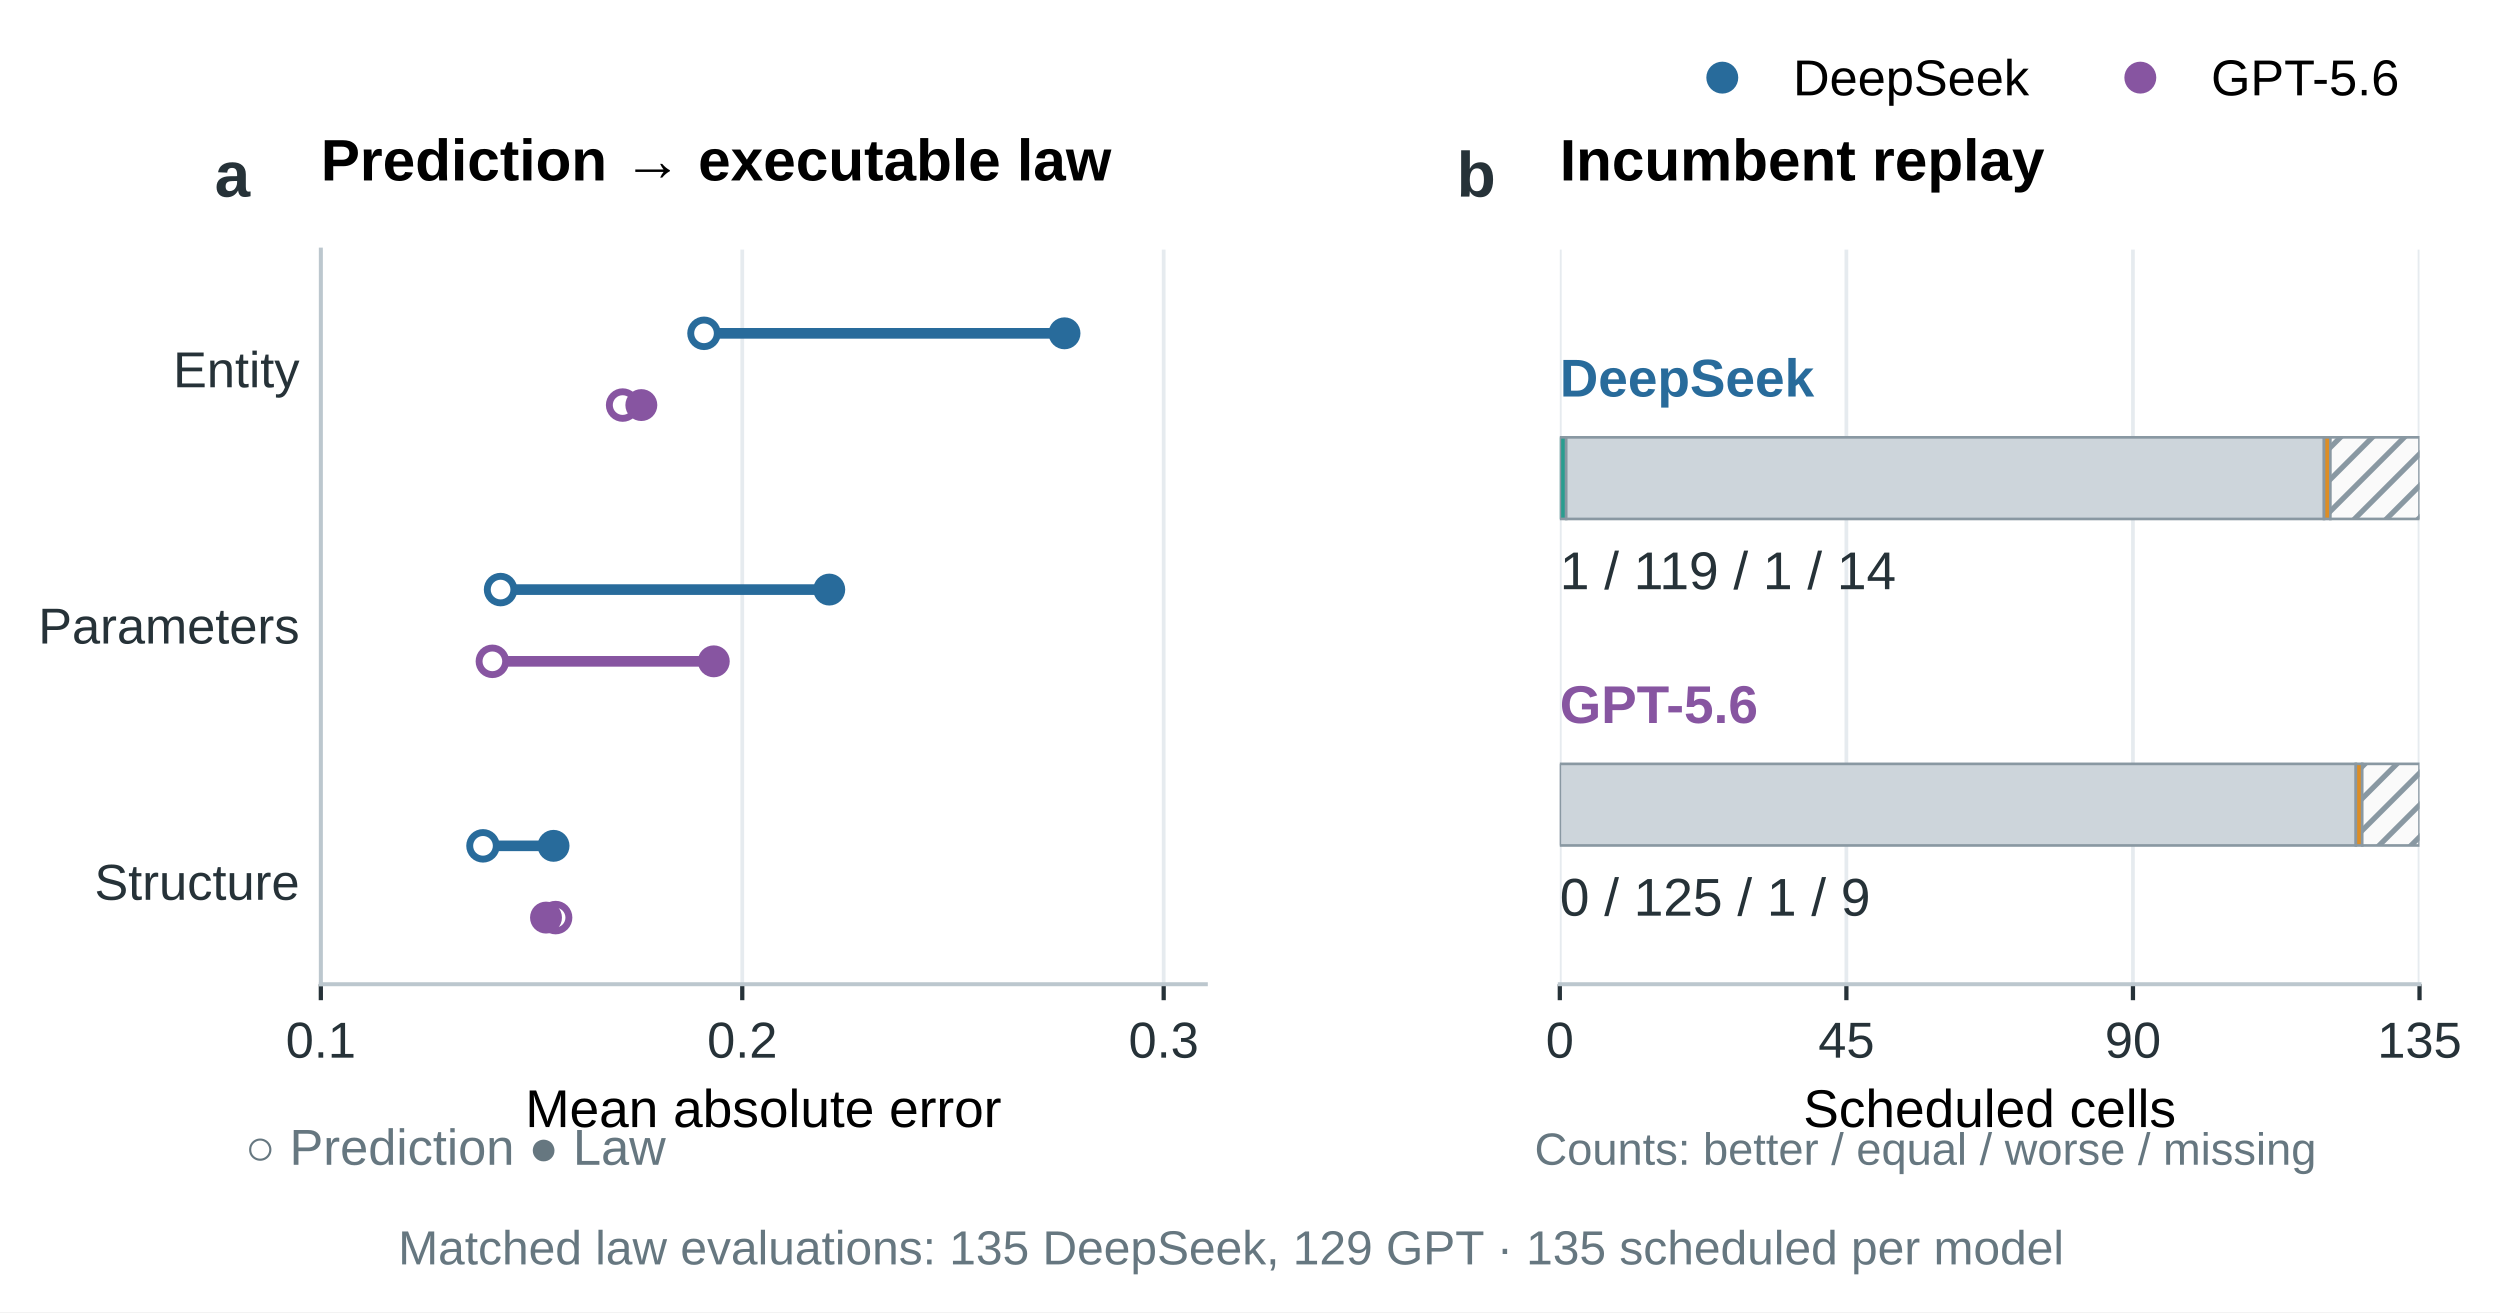
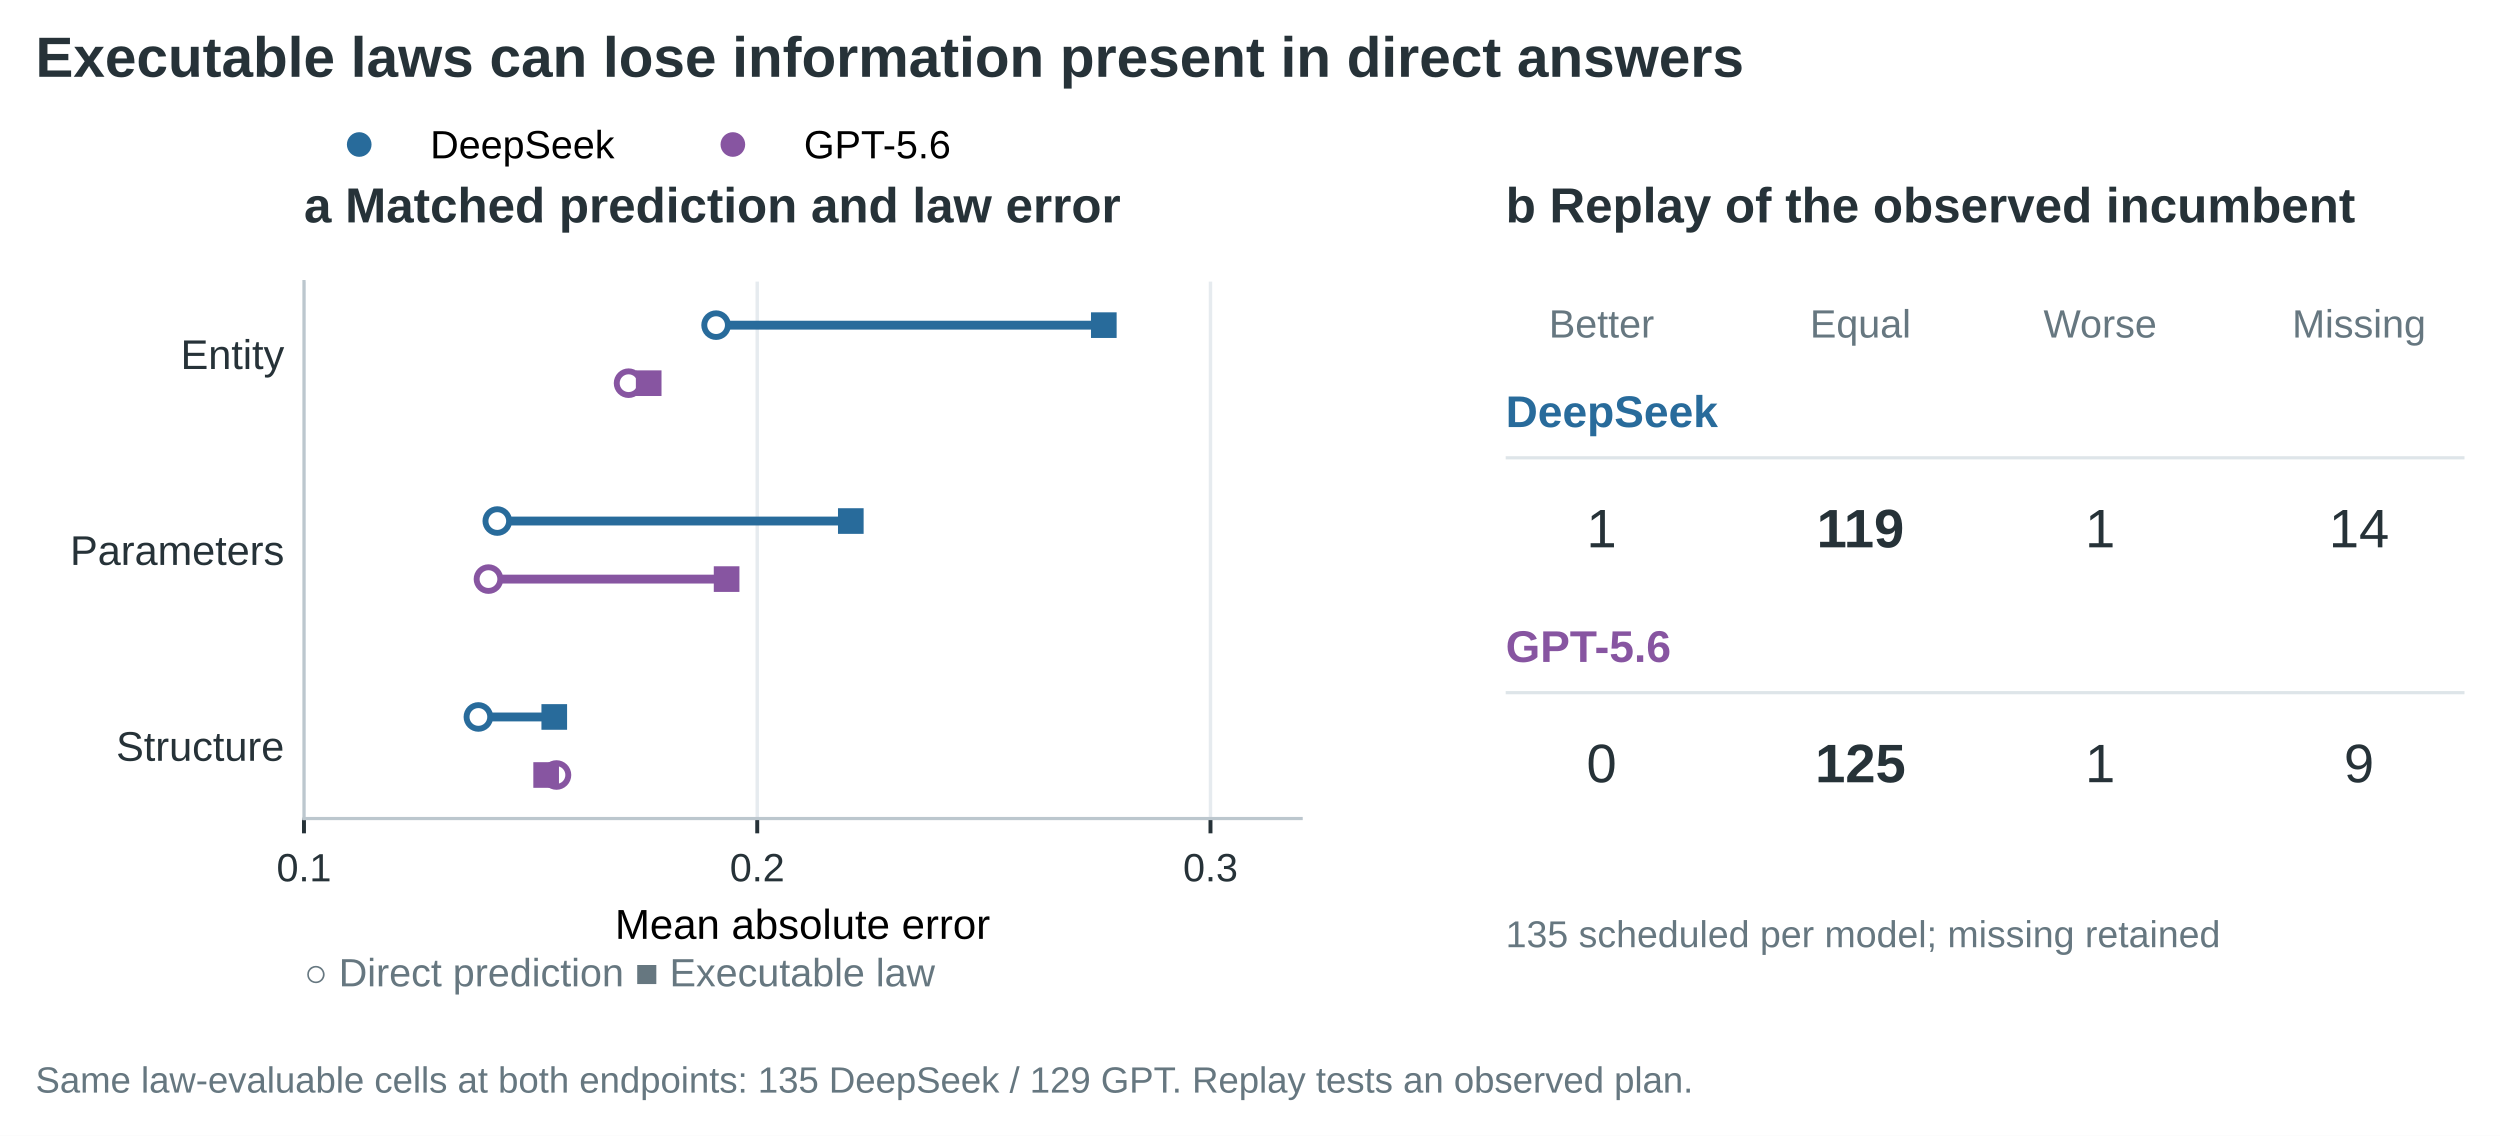
- <svg xmlns="http://www.w3.org/2000/svg" xmlns:xlink="http://www.w3.org/1999/xlink" width="469.838pt" height="246.609pt" viewBox="0 0 469.838 246.609" version="1.1">
+ <svg xmlns="http://www.w3.org/2000/svg" xmlns:xlink="http://www.w3.org/1999/xlink" width="506.88pt" height="230.283pt" viewBox="0 0 506.88 230.283" version="1.1">
  <defs>
    <style type="text/css">*{stroke-linejoin: round; stroke-linecap: butt}</style>
  </defs>
  <g id="figure_1">
    <g id="patch_1">
-       <path d="M 0 246.609 L 469.838 246.609 L 469.838 -0 L 0 -0 z " style="fill: #ffffff" />
+       <path d="M 0 230.283 L 506.88 230.283 L 506.88 0 L 0 0 z " style="fill: #ffffff" />
    </g>
    <g id="axes_1">
      <g id="patch_2">
-         <path d="M 60.297 184.97 L 226.617 184.97 L 226.617 46.91 L 60.297 46.91 z " style="fill: #ffffff" />
+         <path d="M 61.632 165.96 L 263.808 165.96 L 263.808 57.096 L 61.632 57.096 z " style="fill: #ffffff" />
      </g>
      <g id="matplotlib.axis_1">
        <g id="xtick_1">
          <g id="line2d_1">
-             <path d="M 60.297 184.97 L 60.297 46.91 " clip-path="url(#pd9494ca588)" style="fill: none; stroke: #e6ebef; stroke-width: 0.7; stroke-linecap: square" />
+             <path d="M 61.632 165.96 L 61.632 57.096 " clip-path="url(#p03afaf8211)" style="fill: none; stroke: #e6ebef; stroke-width: 0.7; stroke-linecap: square" />
          </g>
          <g id="line2d_2">
            <defs>
              <path id="m36849146a9" d="M 0 0 L 0 3 " style="stroke: #263238; stroke-width: 0.8" />
            </defs>
            <g>
-               <use xlink:href="#m36849146a9" x="60.297" y="184.97" style="fill: #263238; stroke: #263238; stroke-width: 0.8" />
+               <use xlink:href="#m36849146a9" x="61.632" y="165.96" style="fill: #263238; stroke: #263238; stroke-width: 0.8" />
            </g>
          </g>
          <g id="text_1">
-             <text style="font-size: 9.5px; font-family: 'Arial', 'Helvetica', 'DejaVu Sans', sans-serif; text-anchor: middle; fill: #263238" x="60.297" y="198.77" transform="rotate(-0 60.29719 198.7699)">0.1</text>
+             <text style="font-size: 8px; font-family: 'Arial', 'Helvetica', 'DejaVu Sans', sans-serif; text-anchor: middle; fill: #263238" x="61.632" y="178.686" transform="rotate(-0 61.632 178.6863)">0.1</text>
          </g>
        </g>
        <g id="xtick_2">
          <g id="line2d_3">
-             <path d="M 139.497 184.97 L 139.497 46.91 " clip-path="url(#pd9494ca588)" style="fill: none; stroke: #e6ebef; stroke-width: 0.7; stroke-linecap: square" />
+             <path d="M 153.53 165.96 L 153.53 57.096 " clip-path="url(#p03afaf8211)" style="fill: none; stroke: #e6ebef; stroke-width: 0.7; stroke-linecap: square" />
          </g>
          <g id="line2d_4">
            <g>
-               <use xlink:href="#m36849146a9" x="139.497" y="184.97" style="fill: #263238; stroke: #263238; stroke-width: 0.8" />
+               <use xlink:href="#m36849146a9" x="153.53" y="165.96" style="fill: #263238; stroke: #263238; stroke-width: 0.8" />
            </g>
          </g>
          <g id="text_2">
-             <text style="font-size: 9.5px; font-family: 'Arial', 'Helvetica', 'DejaVu Sans', sans-serif; text-anchor: middle; fill: #263238" x="139.497" y="198.77" transform="rotate(-0 139.4972 198.7699)">0.2</text>
+             <text style="font-size: 8px; font-family: 'Arial', 'Helvetica', 'DejaVu Sans', sans-serif; text-anchor: middle; fill: #263238" x="153.53" y="178.686" transform="rotate(-0 153.5302 178.6863)">0.2</text>
          </g>
        </g>
        <g id="xtick_3">
          <g id="line2d_5">
-             <path d="M 218.697 184.97 L 218.697 46.91 " clip-path="url(#pd9494ca588)" style="fill: none; stroke: #e6ebef; stroke-width: 0.7; stroke-linecap: square" />
+             <path d="M 245.428 165.96 L 245.428 57.096 " clip-path="url(#p03afaf8211)" style="fill: none; stroke: #e6ebef; stroke-width: 0.7; stroke-linecap: square" />
          </g>
          <g id="line2d_6">
            <g>
-               <use xlink:href="#m36849146a9" x="218.697" y="184.97" style="fill: #263238; stroke: #263238; stroke-width: 0.8" />
+               <use xlink:href="#m36849146a9" x="245.428" y="165.96" style="fill: #263238; stroke: #263238; stroke-width: 0.8" />
            </g>
          </g>
          <g id="text_3">
-             <text style="font-size: 9.5px; font-family: 'Arial', 'Helvetica', 'DejaVu Sans', sans-serif; text-anchor: middle; fill: #263238" x="218.697" y="198.77" transform="rotate(-0 218.6972 198.7699)">0.3</text>
+             <text style="font-size: 8px; font-family: 'Arial', 'Helvetica', 'DejaVu Sans', sans-serif; text-anchor: middle; fill: #263238" x="245.428" y="178.686" transform="rotate(-0 245.4284 178.6863)">0.3</text>
          </g>
        </g>
        <g id="text_4">
-           <text style="font-size: 10px; font-family: 'Arial', 'Helvetica', 'DejaVu Sans', sans-serif; text-anchor: middle" x="143.457" y="211.816" transform="rotate(-0 143.4572 211.8159)">Mean absolute error</text>
+           <text style="font-size: 8.5px; font-family: 'Arial', 'Helvetica', 'DejaVu Sans', sans-serif; text-anchor: middle" x="162.72" y="190.36" transform="rotate(-0 162.72 190.3604)">Mean absolute error</text>
        </g>
      </g>
      <g id="matplotlib.axis_2">
        <g id="ytick_1">
          <g id="line2d_7" />
          <g id="text_5">
-             <text style="font-size: 9.5px; font-family: 'Arial', 'Helvetica', 'DejaVu Sans', sans-serif; text-anchor: end; fill: #263238" x="56.297" y="72.785" transform="rotate(-0 56.29719 72.78485)">Entity</text>
+             <text style="font-size: 8.4px; font-family: 'Arial', 'Helvetica', 'DejaVu Sans', sans-serif; text-anchor: end; fill: #263238" x="57.632" y="74.814" transform="rotate(-0 57.632 74.81363)">Entity</text>
          </g>
        </g>
        <g id="ytick_2">
          <g id="line2d_8" />
          <g id="text_6">
-             <text style="font-size: 9.5px; font-family: 'Arial', 'Helvetica', 'DejaVu Sans', sans-serif; text-anchor: end; fill: #263238" x="56.297" y="120.945" transform="rotate(-0 56.29719 120.9453)">Parameters</text>
+             <text style="font-size: 8.4px; font-family: 'Arial', 'Helvetica', 'DejaVu Sans', sans-serif; text-anchor: end; fill: #263238" x="57.632" y="114.534" transform="rotate(-0 57.632 114.5343)">Parameters</text>
          </g>
        </g>
        <g id="ytick_3">
          <g id="line2d_9" />
          <g id="text_7">
-             <text style="font-size: 9.5px; font-family: 'Arial', 'Helvetica', 'DejaVu Sans', sans-serif; text-anchor: end; fill: #263238" x="56.297" y="169.106" transform="rotate(-0 56.29719 169.1058)">Structure</text>
+             <text style="font-size: 8.4px; font-family: 'Arial', 'Helvetica', 'DejaVu Sans', sans-serif; text-anchor: end; fill: #263238" x="57.632" y="154.255" transform="rotate(-0 57.632 154.2549)">Structure</text>
          </g>
        </g>
      </g>
      <g id="line2d_10">
-         <path d="M 132.309 62.642 L 200.057 62.642 " clip-path="url(#pd9494ca588)" style="fill: none; stroke: #286b9b; stroke-width: 2; stroke-linecap: square" />
+         <path d="M 145.19 65.923 L 223.8 65.923 " clip-path="url(#p03afaf8211)" style="fill: none; stroke: #286b9b; stroke-width: 1.8; stroke-linecap: square" />
      </g>
      <g id="line2d_11">
        <defs>
-           <path id="me0bbf74f27" d="M 0 2.5 C 0.663 2.5 1.299 2.237 1.768 1.768 C 2.237 1.299 2.5 0.663 2.5 0 C 2.5 -0.663 2.237 -1.299 1.768 -1.768 C 1.299 -2.237 0.663 -2.5 0 -2.5 C -0.663 -2.5 -1.299 -2.237 -1.768 -1.768 C -2.237 -1.299 -2.5 -0.663 -2.5 0 C -2.5 0.663 -2.237 1.299 -1.768 1.768 C -1.299 2.237 -0.663 2.5 0 2.5 z " style="stroke: #286b9b; stroke-width: 1.3" />
-         </defs>
-         <g clip-path="url(#pd9494ca588)">
-           <use xlink:href="#me0bbf74f27" x="132.309" y="62.642" style="fill: #ffffff; stroke: #286b9b; stroke-width: 1.3" />
+           <path id="m8731107ecf" d="M 0 2.4 C 0.636 2.4 1.247 2.147 1.697 1.697 C 2.147 1.247 2.4 0.636 2.4 0 C 2.4 -0.636 2.147 -1.247 1.697 -1.697 C 1.247 -2.147 0.636 -2.4 0 -2.4 C -0.636 -2.4 -1.247 -2.147 -1.697 -1.697 C -2.147 -1.247 -2.4 -0.636 -2.4 0 C -2.4 0.636 -2.147 1.247 -1.697 1.697 C -1.247 2.147 -0.636 2.4 0 2.4 z " style="stroke: #286b9b; stroke-width: 1.2" />
+         </defs>
+         <g clip-path="url(#p03afaf8211)">
+           <use xlink:href="#m8731107ecf" x="145.19" y="65.923" style="fill: #ffffff; stroke: #286b9b; stroke-width: 1.2" />
        </g>
      </g>
      <g id="line2d_12">
        <defs>
-           <path id="m952e722d33" d="M 0 2.5 C 0.663 2.5 1.299 2.237 1.768 1.768 C 2.237 1.299 2.5 0.663 2.5 0 C 2.5 -0.663 2.237 -1.299 1.768 -1.768 C 1.299 -2.237 0.663 -2.5 0 -2.5 C -0.663 -2.5 -1.299 -2.237 -1.768 -1.768 C -2.237 -1.299 -2.5 -0.663 -2.5 0 C -2.5 0.663 -2.237 1.299 -1.768 1.768 C -1.299 2.237 -0.663 2.5 0 2.5 z " style="stroke: #286b9b" />
-         </defs>
-         <g clip-path="url(#pd9494ca588)">
-           <use xlink:href="#m952e722d33" x="200.057" y="62.642" style="fill: #286b9b; stroke: #286b9b" />
+           <path id="m71d52c7db6" d="M -2.1 2.1 L 2.1 2.1 L 2.1 -2.1 L -2.1 -2.1 z " style="stroke: #286b9b; stroke-linejoin: miter" />
+         </defs>
+         <g clip-path="url(#p03afaf8211)">
+           <use xlink:href="#m71d52c7db6" x="223.8" y="65.923" style="fill: #286b9b; stroke: #286b9b; stroke-linejoin: miter" />
        </g>
      </g>
      <g id="line2d_13">
-         <path d="M 94.077 110.803 L 155.847 110.803 " clip-path="url(#pd9494ca588)" style="fill: none; stroke: #286b9b; stroke-width: 2; stroke-linecap: square" />
+         <path d="M 100.827 105.643 L 172.502 105.643 " clip-path="url(#p03afaf8211)" style="fill: none; stroke: #286b9b; stroke-width: 1.8; stroke-linecap: square" />
      </g>
      <g id="line2d_14">
-         <g clip-path="url(#pd9494ca588)">
-           <use xlink:href="#me0bbf74f27" x="94.077" y="110.803" style="fill: #ffffff; stroke: #286b9b; stroke-width: 1.3" />
+         <g clip-path="url(#p03afaf8211)">
+           <use xlink:href="#m8731107ecf" x="100.827" y="105.643" style="fill: #ffffff; stroke: #286b9b; stroke-width: 1.2" />
        </g>
      </g>
      <g id="line2d_15">
-         <g clip-path="url(#pd9494ca588)">
-           <use xlink:href="#m952e722d33" x="155.847" y="110.803" style="fill: #286b9b; stroke: #286b9b" />
+         <g clip-path="url(#p03afaf8211)">
+           <use xlink:href="#m71d52c7db6" x="172.502" y="105.643" style="fill: #286b9b; stroke: #286b9b; stroke-linejoin: miter" />
        </g>
      </g>
      <g id="line2d_16">
-         <path d="M 90.774 158.963 L 104.03 158.963 " clip-path="url(#pd9494ca588)" style="fill: none; stroke: #286b9b; stroke-width: 2; stroke-linecap: square" />
+         <path d="M 96.995 145.364 L 112.377 145.364 " clip-path="url(#p03afaf8211)" style="fill: none; stroke: #286b9b; stroke-width: 1.8; stroke-linecap: square" />
      </g>
      <g id="line2d_17">
-         <g clip-path="url(#pd9494ca588)">
-           <use xlink:href="#me0bbf74f27" x="90.774" y="158.963" style="fill: #ffffff; stroke: #286b9b; stroke-width: 1.3" />
+         <g clip-path="url(#p03afaf8211)">
+           <use xlink:href="#m8731107ecf" x="96.995" y="145.364" style="fill: #ffffff; stroke: #286b9b; stroke-width: 1.2" />
        </g>
      </g>
      <g id="line2d_18">
-         <g clip-path="url(#pd9494ca588)">
-           <use xlink:href="#m952e722d33" x="104.03" y="158.963" style="fill: #286b9b; stroke: #286b9b" />
+         <g clip-path="url(#p03afaf8211)">
+           <use xlink:href="#m71d52c7db6" x="112.377" y="145.364" style="fill: #286b9b; stroke: #286b9b; stroke-linejoin: miter" />
        </g>
      </g>
      <g id="line2d_19">
-         <path d="M 117.016 76.127 L 120.531 76.127 " clip-path="url(#pd9494ca588)" style="fill: none; stroke: #8755a1; stroke-width: 2; stroke-linecap: square" />
+         <path d="M 127.444 77.692 L 131.523 77.692 " clip-path="url(#p03afaf8211)" style="fill: none; stroke: #8755a1; stroke-width: 1.8; stroke-linecap: square" />
      </g>
      <g id="line2d_20">
        <defs>
-           <path id="m1e1db929c5" d="M 0 2.5 C 0.663 2.5 1.299 2.237 1.768 1.768 C 2.237 1.299 2.5 0.663 2.5 0 C 2.5 -0.663 2.237 -1.299 1.768 -1.768 C 1.299 -2.237 0.663 -2.5 0 -2.5 C -0.663 -2.5 -1.299 -2.237 -1.768 -1.768 C -2.237 -1.299 -2.5 -0.663 -2.5 0 C -2.5 0.663 -2.237 1.299 -1.768 1.768 C -1.299 2.237 -0.663 2.5 0 2.5 z " style="stroke: #8755a1; stroke-width: 1.3" />
-         </defs>
-         <g clip-path="url(#pd9494ca588)">
-           <use xlink:href="#m1e1db929c5" x="117.016" y="76.127" style="fill: #ffffff; stroke: #8755a1; stroke-width: 1.3" />
+           <path id="m9e2042b8dc" d="M 0 2.4 C 0.636 2.4 1.247 2.147 1.697 1.697 C 2.147 1.247 2.4 0.636 2.4 0 C 2.4 -0.636 2.147 -1.247 1.697 -1.697 C 1.247 -2.147 0.636 -2.4 0 -2.4 C -0.636 -2.4 -1.247 -2.147 -1.697 -1.697 C -2.147 -1.247 -2.4 -0.636 -2.4 0 C -2.4 0.636 -2.147 1.247 -1.697 1.697 C -1.247 2.147 -0.636 2.4 0 2.4 z " style="stroke: #8755a1; stroke-width: 1.2" />
+         </defs>
+         <g clip-path="url(#p03afaf8211)">
+           <use xlink:href="#m9e2042b8dc" x="127.444" y="77.692" style="fill: #ffffff; stroke: #8755a1; stroke-width: 1.2" />
        </g>
      </g>
      <g id="line2d_21">
        <defs>
-           <path id="m6971d5bebc" d="M 0 2.5 C 0.663 2.5 1.299 2.237 1.768 1.768 C 2.237 1.299 2.5 0.663 2.5 0 C 2.5 -0.663 2.237 -1.299 1.768 -1.768 C 1.299 -2.237 0.663 -2.5 0 -2.5 C -0.663 -2.5 -1.299 -2.237 -1.768 -1.768 C -2.237 -1.299 -2.5 -0.663 -2.5 0 C -2.5 0.663 -2.237 1.299 -1.768 1.768 C -1.299 2.237 -0.663 2.5 0 2.5 z " style="stroke: #8755a1" />
-         </defs>
-         <g clip-path="url(#pd9494ca588)">
-           <use xlink:href="#m6971d5bebc" x="120.531" y="76.127" style="fill: #8755a1; stroke: #8755a1" />
+           <path id="m016795ae27" d="M -2.1 2.1 L 2.1 2.1 L 2.1 -2.1 L -2.1 -2.1 z " style="stroke: #8755a1; stroke-linejoin: miter" />
+         </defs>
+         <g clip-path="url(#p03afaf8211)">
+           <use xlink:href="#m016795ae27" x="131.523" y="77.692" style="fill: #8755a1; stroke: #8755a1; stroke-linejoin: miter" />
        </g>
      </g>
      <g id="line2d_22">
-         <path d="M 92.536 124.288 L 134.146 124.288 " clip-path="url(#pd9494ca588)" style="fill: none; stroke: #8755a1; stroke-width: 2; stroke-linecap: square" />
+         <path d="M 99.039 117.413 L 147.321 117.413 " clip-path="url(#p03afaf8211)" style="fill: none; stroke: #8755a1; stroke-width: 1.8; stroke-linecap: square" />
      </g>
      <g id="line2d_23">
-         <g clip-path="url(#pd9494ca588)">
-           <use xlink:href="#m1e1db929c5" x="92.536" y="124.288" style="fill: #ffffff; stroke: #8755a1; stroke-width: 1.3" />
+         <g clip-path="url(#p03afaf8211)">
+           <use xlink:href="#m9e2042b8dc" x="99.039" y="117.413" style="fill: #ffffff; stroke: #8755a1; stroke-width: 1.2" />
        </g>
      </g>
      <g id="line2d_24">
-         <g clip-path="url(#pd9494ca588)">
-           <use xlink:href="#m6971d5bebc" x="134.146" y="124.288" style="fill: #8755a1; stroke: #8755a1" />
+         <g clip-path="url(#p03afaf8211)">
+           <use xlink:href="#m016795ae27" x="147.321" y="117.413" style="fill: #8755a1; stroke: #8755a1; stroke-linejoin: miter" />
        </g>
      </g>
      <g id="line2d_25">
-         <path d="M 104.417 172.448 L 102.613 172.448 " clip-path="url(#pd9494ca588)" style="fill: none; stroke: #8755a1; stroke-width: 2; stroke-linecap: square" />
+         <path d="M 112.825 157.133 L 110.732 157.133 " clip-path="url(#p03afaf8211)" style="fill: none; stroke: #8755a1; stroke-width: 1.8; stroke-linecap: square" />
      </g>
      <g id="line2d_26">
-         <g clip-path="url(#pd9494ca588)">
-           <use xlink:href="#m1e1db929c5" x="104.417" y="172.448" style="fill: #ffffff; stroke: #8755a1; stroke-width: 1.3" />
+         <g clip-path="url(#p03afaf8211)">
+           <use xlink:href="#m9e2042b8dc" x="112.825" y="157.133" style="fill: #ffffff; stroke: #8755a1; stroke-width: 1.2" />
        </g>
      </g>
      <g id="line2d_27">
-         <g clip-path="url(#pd9494ca588)">
-           <use xlink:href="#m6971d5bebc" x="102.613" y="172.448" style="fill: #8755a1; stroke: #8755a1" />
+         <g clip-path="url(#p03afaf8211)">
+           <use xlink:href="#m016795ae27" x="110.732" y="157.133" style="fill: #8755a1; stroke: #8755a1; stroke-linejoin: miter" />
        </g>
      </g>
      <g id="patch_3">
-         <path d="M 60.297 184.97 L 60.297 46.91 " style="fill: none; stroke: #bcc7ce; stroke-width: 0.75; stroke-linejoin: miter; stroke-linecap: square" />
+         <path d="M 61.632 165.96 L 61.632 57.096 " style="fill: none; stroke: #bcc7ce; stroke-width: 0.65; stroke-linejoin: miter; stroke-linecap: square" />
      </g>
      <g id="patch_4">
-         <path d="M 60.297 184.97 L 226.617 184.97 " style="fill: none; stroke: #bcc7ce; stroke-width: 0.75; stroke-linejoin: miter; stroke-linecap: square" />
+         <path d="M 61.632 165.96 L 263.808 165.96 " style="fill: none; stroke: #bcc7ce; stroke-width: 0.65; stroke-linejoin: miter; stroke-linecap: square" />
      </g>
      <g id="text_8">
-         <text style="font-weight: 700; font-size: 12px; font-family: 'Arial', 'Helvetica', 'DejaVu Sans', sans-serif; text-anchor: start; fill: #263238" x="40.339" y="36.949" transform="rotate(-0 40.33879 36.94857)">a</text>
+         <text style="font-weight: 700; font-size: 10px; font-family: 'Arial', 'Helvetica', 'DejaVu Sans', sans-serif; text-anchor: start; fill: #263238" x="61.632" y="45.096" transform="rotate(-0 61.632 45.096)">a  Matched prediction and law error</text>
+       </g>
+     </g>
+     <g id="axes_2">
+       <g id="line2d_28">
+         <path d="M 305.28 92.817 L 499.68 92.817 " clip-path="url(#pc8c76dd4b6)" style="fill: none; stroke: #dee5e9; stroke-width: 0.65; stroke-linecap: square" />
+       </g>
+       <g id="line2d_29">
+         <path d="M 305.28 140.445 L 499.68 140.445 " clip-path="url(#pc8c76dd4b6)" style="fill: none; stroke: #dee5e9; stroke-width: 0.65; stroke-linecap: square" />
      </g>
      <g id="text_9">
-         <text style="font-weight: 700; font-size: 11px; font-family: 'Arial', 'Helvetica', 'DejaVu Sans', sans-serif; text-anchor: start" x="60.297" y="33.91" transform="rotate(-0 60.29719 33.91)">Prediction → executable law</text>
-       </g>
-     </g>
-     <g id="axes_2">
-       <g id="patch_5">
-         <path d="M 293.145 184.97 L 454.713 184.97 L 454.713 46.91 L 293.145 46.91 z " style="fill: #ffffff" />
-       </g>
-       <g id="matplotlib.axis_3">
-         <g id="xtick_4">
-           <g id="line2d_28">
-             <path d="M 293.145 184.97 L 293.145 46.91 " clip-path="url(#pc19ada3594)" style="fill: none; stroke: #e6ebef; stroke-width: 0.7; stroke-linecap: square" />
-           </g>
-           <g id="line2d_29">
-             <g>
-               <use xlink:href="#m36849146a9" x="293.145" y="184.97" style="fill: #263238; stroke: #263238; stroke-width: 0.8" />
-             </g>
-           </g>
-           <g id="text_10">
-             <text style="font-size: 9.5px; font-family: 'Arial', 'Helvetica', 'DejaVu Sans', sans-serif; text-anchor: middle; fill: #263238" x="293.145" y="198.77" transform="rotate(-0 293.1452 198.7699)">0</text>
-           </g>
-         </g>
-         <g id="xtick_5">
-           <g id="line2d_30">
-             <path d="M 347.001 184.97 L 347.001 46.91 " clip-path="url(#pc19ada3594)" style="fill: none; stroke: #e6ebef; stroke-width: 0.7; stroke-linecap: square" />
-           </g>
-           <g id="line2d_31">
-             <g>
-               <use xlink:href="#m36849146a9" x="347.001" y="184.97" style="fill: #263238; stroke: #263238; stroke-width: 0.8" />
-             </g>
-           </g>
-           <g id="text_11">
-             <text style="font-size: 9.5px; font-family: 'Arial', 'Helvetica', 'DejaVu Sans', sans-serif; text-anchor: middle; fill: #263238" x="347.001" y="198.77" transform="rotate(-0 347.0012 198.7699)">45</text>
-           </g>
-         </g>
-         <g id="xtick_6">
-           <g id="line2d_32">
-             <path d="M 400.857 184.97 L 400.857 46.91 " clip-path="url(#pc19ada3594)" style="fill: none; stroke: #e6ebef; stroke-width: 0.7; stroke-linecap: square" />
-           </g>
-           <g id="line2d_33">
-             <g>
-               <use xlink:href="#m36849146a9" x="400.857" y="184.97" style="fill: #263238; stroke: #263238; stroke-width: 0.8" />
-             </g>
-           </g>
-           <g id="text_12">
-             <text style="font-size: 9.5px; font-family: 'Arial', 'Helvetica', 'DejaVu Sans', sans-serif; text-anchor: middle; fill: #263238" x="400.857" y="198.77" transform="rotate(-0 400.8572 198.7699)">90</text>
-           </g>
-         </g>
-         <g id="xtick_7">
-           <g id="line2d_34">
-             <path d="M 454.713 184.97 L 454.713 46.91 " clip-path="url(#pc19ada3594)" style="fill: none; stroke: #e6ebef; stroke-width: 0.7; stroke-linecap: square" />
-           </g>
-           <g id="line2d_35">
-             <g>
-               <use xlink:href="#m36849146a9" x="454.713" y="184.97" style="fill: #263238; stroke: #263238; stroke-width: 0.8" />
-             </g>
-           </g>
-           <g id="text_13">
-             <text style="font-size: 9.5px; font-family: 'Arial', 'Helvetica', 'DejaVu Sans', sans-serif; text-anchor: middle; fill: #263238" x="454.713" y="198.77" transform="rotate(-0 454.7132 198.7699)">135</text>
-           </g>
-         </g>
-         <g id="text_14">
-           <text style="font-size: 10px; font-family: 'Arial', 'Helvetica', 'DejaVu Sans', sans-serif; text-anchor: middle" x="373.929" y="211.816" transform="rotate(-0 373.9292 211.8159)">Scheduled cells</text>
-         </g>
-       </g>
-       <g id="matplotlib.axis_4" />
-       <g id="patch_6">
-         <path d="M 293.145 97.532 L 294.342 97.532 L 294.342 82.192 L 293.145 82.192 z " clip-path="url(#pc19ada3594)" style="fill: #2a9d8f; stroke: #8998a2; stroke-width: 0.5; stroke-linejoin: miter" />
-       </g>
-       <g id="patch_7">
-         <path d="M 294.342 97.532 L 436.761 97.532 L 436.761 82.192 L 294.342 82.192 z " clip-path="url(#pc19ada3594)" style="fill: #cdd5db; stroke: #8998a2; stroke-width: 0.5; stroke-linejoin: miter" />
-       </g>
-       <g id="patch_8">
-         <path d="M 436.761 97.532 L 437.958 97.532 L 437.958 82.192 L 436.761 82.192 z " clip-path="url(#pc19ada3594)" style="fill: #dd8d24; stroke: #8998a2; stroke-width: 0.5; stroke-linejoin: miter" />
-       </g>
-       <g id="patch_9">
-         <path d="M 437.958 97.532 L 454.713 97.532 L 454.713 82.192 L 437.958 82.192 z " clip-path="url(#pc19ada3594)" style="fill: url(#h78cae9d636); stroke: #8998a2; stroke-width: 0.5; stroke-linejoin: miter" />
-       </g>
-       <g id="patch_10">
-         <path d="M 293.145 158.892 L 293.145 158.892 L 293.145 143.552 L 293.145 143.552 z " clip-path="url(#pc19ada3594)" style="fill: #2a9d8f; stroke: #8998a2; stroke-width: 0.5; stroke-linejoin: miter" />
-       </g>
-       <g id="patch_11">
-         <path d="M 293.145 158.892 L 442.745 158.892 L 442.745 143.552 L 293.145 143.552 z " clip-path="url(#pc19ada3594)" style="fill: #cdd5db; stroke: #8998a2; stroke-width: 0.5; stroke-linejoin: miter" />
-       </g>
-       <g id="patch_12">
-         <path d="M 442.745 158.892 L 443.942 158.892 L 443.942 143.552 L 442.745 143.552 z " clip-path="url(#pc19ada3594)" style="fill: #dd8d24; stroke: #8998a2; stroke-width: 0.5; stroke-linejoin: miter" />
-       </g>
-       <g id="patch_13">
-         <path d="M 443.942 158.892 L 454.713 158.892 L 454.713 143.552 L 443.942 143.552 z " clip-path="url(#pc19ada3594)" style="fill: url(#h78cae9d636); stroke: #8998a2; stroke-width: 0.5; stroke-linejoin: miter" />
-       </g>
-       <g id="patch_14">
-         <path d="M 293.145 184.97 L 454.713 184.97 " style="fill: none; stroke: #bcc7ce; stroke-width: 0.75; stroke-linejoin: miter; stroke-linecap: square" />
+         <text style="font-size: 8px; font-family: 'Arial', 'Helvetica', 'DejaVu Sans', sans-serif; text-anchor: middle; fill: #667780" x="324.72" y="68.436" transform="rotate(-0 324.72 68.436)">Better</text>
+       </g>
+       <g id="text_10">
+         <text style="font-size: 8px; font-family: 'Arial', 'Helvetica', 'DejaVu Sans', sans-serif; text-anchor: middle; fill: #667780" x="377.208" y="68.436" transform="rotate(-0 377.208 68.436)">Equal</text>
+       </g>
+       <g id="text_11">
+         <text style="font-size: 8px; font-family: 'Arial', 'Helvetica', 'DejaVu Sans', sans-serif; text-anchor: middle; fill: #667780" x="425.808" y="68.436" transform="rotate(-0 425.808 68.436)">Worse</text>
+       </g>
+       <g id="text_12">
+         <text style="font-size: 8px; font-family: 'Arial', 'Helvetica', 'DejaVu Sans', sans-serif; text-anchor: middle; fill: #667780" x="478.296" y="68.436" transform="rotate(-0 478.296 68.436)">Missing</text>
+       </g>
+       <g id="text_13">
+         <text style="font-weight: 700; font-size: 9px; font-family: 'Arial', 'Helvetica', 'DejaVu Sans', sans-serif; text-anchor: start; fill: #286b9b" x="305.28" y="86.58" transform="rotate(-0 305.28 86.58)">DeepSeek</text>
+       </g>
+       <g id="text_14">
+         <text style="font-size: 11px; font-family: 'Arial', 'Helvetica', 'DejaVu Sans', sans-serif; text-anchor: middle; fill: #263238" x="324.72" y="110.97" transform="rotate(-0 324.72 110.9697)">1</text>
      </g>
      <g id="text_15">
-         <text style="font-weight: 700; font-size: 12px; font-family: 'Arial', 'Helvetica', 'DejaVu Sans', sans-serif; text-anchor: start; fill: #263238" x="273.757" y="36.949" transform="rotate(-0 273.757 36.94857)">b</text>
+         <text style="font-weight: 700; font-size: 11px; font-family: 'Arial', 'Helvetica', 'DejaVu Sans', sans-serif; text-anchor: middle; fill: #263238" x="377.208" y="110.977" transform="rotate(-0 377.208 110.9774)">119</text>
      </g>
      <g id="text_16">
-         <text style="font-weight: 700; font-size: 10px; font-family: 'Arial', 'Helvetica', 'DejaVu Sans', sans-serif; text-anchor: start; fill: #286b9b" x="293.145" y="74.522" transform="rotate(-0 293.1452 74.522)">DeepSeek</text>
+         <text style="font-size: 11px; font-family: 'Arial', 'Helvetica', 'DejaVu Sans', sans-serif; text-anchor: middle; fill: #263238" x="425.808" y="110.97" transform="rotate(-0 425.808 110.9697)">1</text>
      </g>
      <g id="text_17">
-         <text style="font-size: 10px; font-family: 'Arial', 'Helvetica', 'DejaVu Sans', sans-serif; text-anchor: start; fill: #263238" x="293.145" y="110.724" transform="rotate(-0 293.1452 110.7244)">1 / 119 / 1 / 14</text>
+         <text style="font-size: 11px; font-family: 'Arial', 'Helvetica', 'DejaVu Sans', sans-serif; text-anchor: middle; fill: #263238" x="478.296" y="110.97" transform="rotate(-0 478.296 110.9697)">14</text>
      </g>
      <g id="text_18">
-         <text style="font-weight: 700; font-size: 10px; font-family: 'Arial', 'Helvetica', 'DejaVu Sans', sans-serif; text-anchor: start; fill: #8755a1" x="293.145" y="135.882" transform="rotate(-0 293.1452 135.882)">GPT-5.6</text>
+         <text style="font-weight: 700; font-size: 9px; font-family: 'Arial', 'Helvetica', 'DejaVu Sans', sans-serif; text-anchor: start; fill: #8755a1" x="305.28" y="134.208" transform="rotate(-0 305.28 134.208)">GPT-5.6</text>
      </g>
      <g id="text_19">
-         <text style="font-size: 10px; font-family: 'Arial', 'Helvetica', 'DejaVu Sans', sans-serif; text-anchor: start; fill: #263238" x="293.145" y="172.084" transform="rotate(-0 293.1452 172.0844)">0 / 125 / 1 / 9</text>
+         <text style="font-size: 11px; font-family: 'Arial', 'Helvetica', 'DejaVu Sans', sans-serif; text-anchor: middle; fill: #263238" x="324.72" y="158.598" transform="rotate(-0 324.72 158.5977)">0</text>
      </g>
      <g id="text_20">
-         <text style="font-weight: 700; font-size: 11px; font-family: 'Arial', 'Helvetica', 'DejaVu Sans', sans-serif; text-anchor: start" x="293.145" y="33.91" transform="rotate(-0 293.1452 33.91)">Incumbent replay</text>
-       </g>
-     </g>
-     <g id="text_21">
-       <text style="font-size: 9.5px; font-family: 'Arial', 'Helvetica', 'DejaVu Sans', sans-serif; text-anchor: start; fill: #667780" x="46.041" y="218.9" transform="rotate(-0 46.04119 218.9)">○ Prediction    ● Law</text>
-     </g>
-     <g id="text_22">
-       <text style="font-size: 8.5px; font-family: 'Arial', 'Helvetica', 'DejaVu Sans', sans-serif; text-anchor: start; fill: #667780" x="288.393" y="218.9" transform="rotate(-0 288.3932 218.9)">Counts: better / equal / worse / missing</text>
-     </g>
-     <g id="text_23">
-       <text style="font-size: 9px; font-family: 'Arial', 'Helvetica', 'DejaVu Sans', sans-serif; text-anchor: middle; fill: #667780" x="231.369" y="237.62" transform="rotate(-0 231.3692 237.62)">Matched law evaluations: 135 DeepSeek, 129 GPT · 135 scheduled per model</text>
+         <text style="font-weight: 700; font-size: 11px; font-family: 'Arial', 'Helvetica', 'DejaVu Sans', sans-serif; text-anchor: middle; fill: #263238" x="377.208" y="158.605" transform="rotate(-0 377.208 158.6054)">125</text>
+       </g>
+       <g id="text_21">
+         <text style="font-size: 11px; font-family: 'Arial', 'Helvetica', 'DejaVu Sans', sans-serif; text-anchor: middle; fill: #263238" x="425.808" y="158.598" transform="rotate(-0 425.808 158.5977)">1</text>
+       </g>
+       <g id="text_22">
+         <text style="font-size: 11px; font-family: 'Arial', 'Helvetica', 'DejaVu Sans', sans-serif; text-anchor: middle; fill: #263238" x="478.296" y="158.598" transform="rotate(-0 478.296 158.5977)">9</text>
+       </g>
+       <g id="text_23">
+         <text style="font-size: 7.6px; font-family: 'Arial', 'Helvetica', 'DejaVu Sans', sans-serif; text-anchor: start; fill: #667780" x="305.28" y="192.042" transform="rotate(-0 305.28 192.042)">135 scheduled per model; missing retained</text>
+       </g>
+       <g id="text_24">
+         <text style="font-weight: 700; font-size: 10px; font-family: 'Arial', 'Helvetica', 'DejaVu Sans', sans-serif; text-anchor: start; fill: #263238" x="305.28" y="45.096" transform="rotate(-0 305.28 45.096)">b  Replay of the observed incumbent</text>
+       </g>
+     </g>
+     <g id="text_25">
+       <text style="font-weight: 700; font-size: 11.5px; font-family: 'Arial', 'Helvetica', 'DejaVu Sans', sans-serif; text-anchor: start; fill: #263238" x="7.2" y="15.572" transform="rotate(-0 7.2 15.57164)">Executable laws can lose information present in direct answers</text>
+     </g>
+     <g id="text_26">
+       <text style="font-size: 8px; font-family: 'Arial', 'Helvetica', 'DejaVu Sans', sans-serif; text-anchor: start; fill: #667780" x="61.632" y="199.98" transform="rotate(-0 61.632 199.98)">○ Direct prediction    ■ Executable law</text>
+     </g>
+     <g id="text_27">
+       <text style="font-size: 7.4px; font-family: 'Arial', 'Helvetica', 'DejaVu Sans', sans-serif; text-anchor: start; fill: #667780" x="7.2" y="221.526" transform="rotate(-0 7.2 221.526)">Same law-evaluable cells at both endpoints: 135 DeepSeek / 129 GPT. Replay tests an observed plan.</text>
    </g>
    <g id="legend_1">
-       <g id="line2d_36">
+       <g id="line2d_30">
+         <defs>
+           <path id="m55e40562c8" d="M 0 2 C 0.53 2 1.039 1.789 1.414 1.414 C 1.789 1.039 2 0.53 2 0 C 2 -0.53 1.789 -1.039 1.414 -1.414 C 1.039 -1.789 0.53 -2 0 -2 C -0.53 -2 -1.039 -1.789 -1.414 -1.414 C -1.789 -1.039 -2 -0.53 -2 0 C -2 0.53 -1.789 1.039 -1.414 1.414 C -1.039 1.789 -0.53 2 0 2 z " style="stroke: #286b9b" />
+         </defs>
        <g>
-           <use xlink:href="#m952e722d33" x="323.679" y="14.591" style="fill: #286b9b; stroke: #286b9b" />
-         </g>
-       </g>
-       <g id="text_24">
-         <text style="font-size: 9.5px; font-family: 'Arial', 'Helvetica', 'DejaVu Sans', sans-serif; text-anchor: start" x="336.979" y="17.916" transform="rotate(-0 336.979 17.9157)">DeepSeek</text>
-       </g>
-       <g id="line2d_37">
+           <use xlink:href="#m55e40562c8" x="72.832" y="29.3" style="fill: #286b9b; stroke: #286b9b" />
+         </g>
+       </g>
+       <g id="text_28">
+         <text style="font-size: 8px; font-family: 'Arial', 'Helvetica', 'DejaVu Sans', sans-serif; text-anchor: start" x="87.232" y="32.1" transform="rotate(-0 87.232 32.09975)">DeepSeek</text>
+       </g>
+       <g id="line2d_31">
+         <defs>
+           <path id="m635eb0856a" d="M 0 2 C 0.53 2 1.039 1.789 1.414 1.414 C 1.789 1.039 2 0.53 2 0 C 2 -0.53 1.789 -1.039 1.414 -1.414 C 1.039 -1.789 0.53 -2 0 -2 C -0.53 -2 -1.039 -1.789 -1.414 -1.414 C -1.789 -1.039 -2 -0.53 -2 0 C -2 0.53 -1.789 1.039 -1.414 1.414 C -1.039 1.789 -0.53 2 0 2 z " style="stroke: #8755a1" />
+         </defs>
        <g>
-           <use xlink:href="#m6971d5bebc" x="402.241" y="14.591" style="fill: #8755a1; stroke: #8755a1" />
-         </g>
-       </g>
-       <g id="text_25">
-         <text style="font-size: 9.5px; font-family: 'Arial', 'Helvetica', 'DejaVu Sans', sans-serif; text-anchor: start" x="415.541" y="17.916" transform="rotate(-0 415.541 17.9157)">GPT-5.6</text>
+           <use xlink:href="#m635eb0856a" x="148.589" y="29.3" style="fill: #8755a1; stroke: #8755a1" />
+         </g>
+       </g>
+       <g id="text_29">
+         <text style="font-size: 8px; font-family: 'Arial', 'Helvetica', 'DejaVu Sans', sans-serif; text-anchor: start" x="162.989" y="32.1" transform="rotate(-0 162.9895 32.09975)">GPT-5.6</text>
      </g>
    </g>
  </g>
  <defs>
-     <clipPath id="pd9494ca588">
-       <rect x="60.297" y="46.91" width="166.32" height="138.06" />
+     <clipPath id="p03afaf8211">
+       <rect x="61.632" y="57.096" width="202.176" height="108.864" />
    </clipPath>
-     <clipPath id="pc19ada3594">
-       <rect x="293.145" y="46.91" width="161.568" height="138.06" />
+     <clipPath id="pc8c76dd4b6">
+       <rect x="305.28" y="57.096" width="194.4" height="113.4" />
    </clipPath>
  </defs>
-   <defs>
-     <pattern id="h78cae9d636" patternUnits="userSpaceOnUse" x="0" y="0" width="72" height="72">
-       <rect x="0" y="0" width="73" height="73" fill="#fafafa" />
-       <path d="M -36 36 L 36 -36 M -33 39 L 39 -33 M -30 42 L 42 -30 M -27 45 L 45 -27 M -24 48 L 48 -24 M -21 51 L 51 -21 M -18 54 L 54 -18 M -15 57 L 57 -15 M -12 60 L 60 -12 M -9 63 L 63 -9 M -6 66 L 66 -6 M -3 69 L 69 -3 M 0 72 L 72 0 M 3 75 L 75 3 M 6 78 L 78 6 M 9 81 L 81 9 M 12 84 L 84 12 M 15 87 L 87 15 M 18 90 L 90 18 M 21 93 L 93 21 M 24 96 L 96 24 M 27 99 L 99 27 M 30 102 L 102 30 M 33 105 L 105 33 M 36 108 L 108 36 " style="fill: #8998a2; stroke: #8998a2; stroke-width: 1.0; stroke-linecap: butt; stroke-linejoin: miter" />
-     </pattern>
-   </defs>
</svg>
